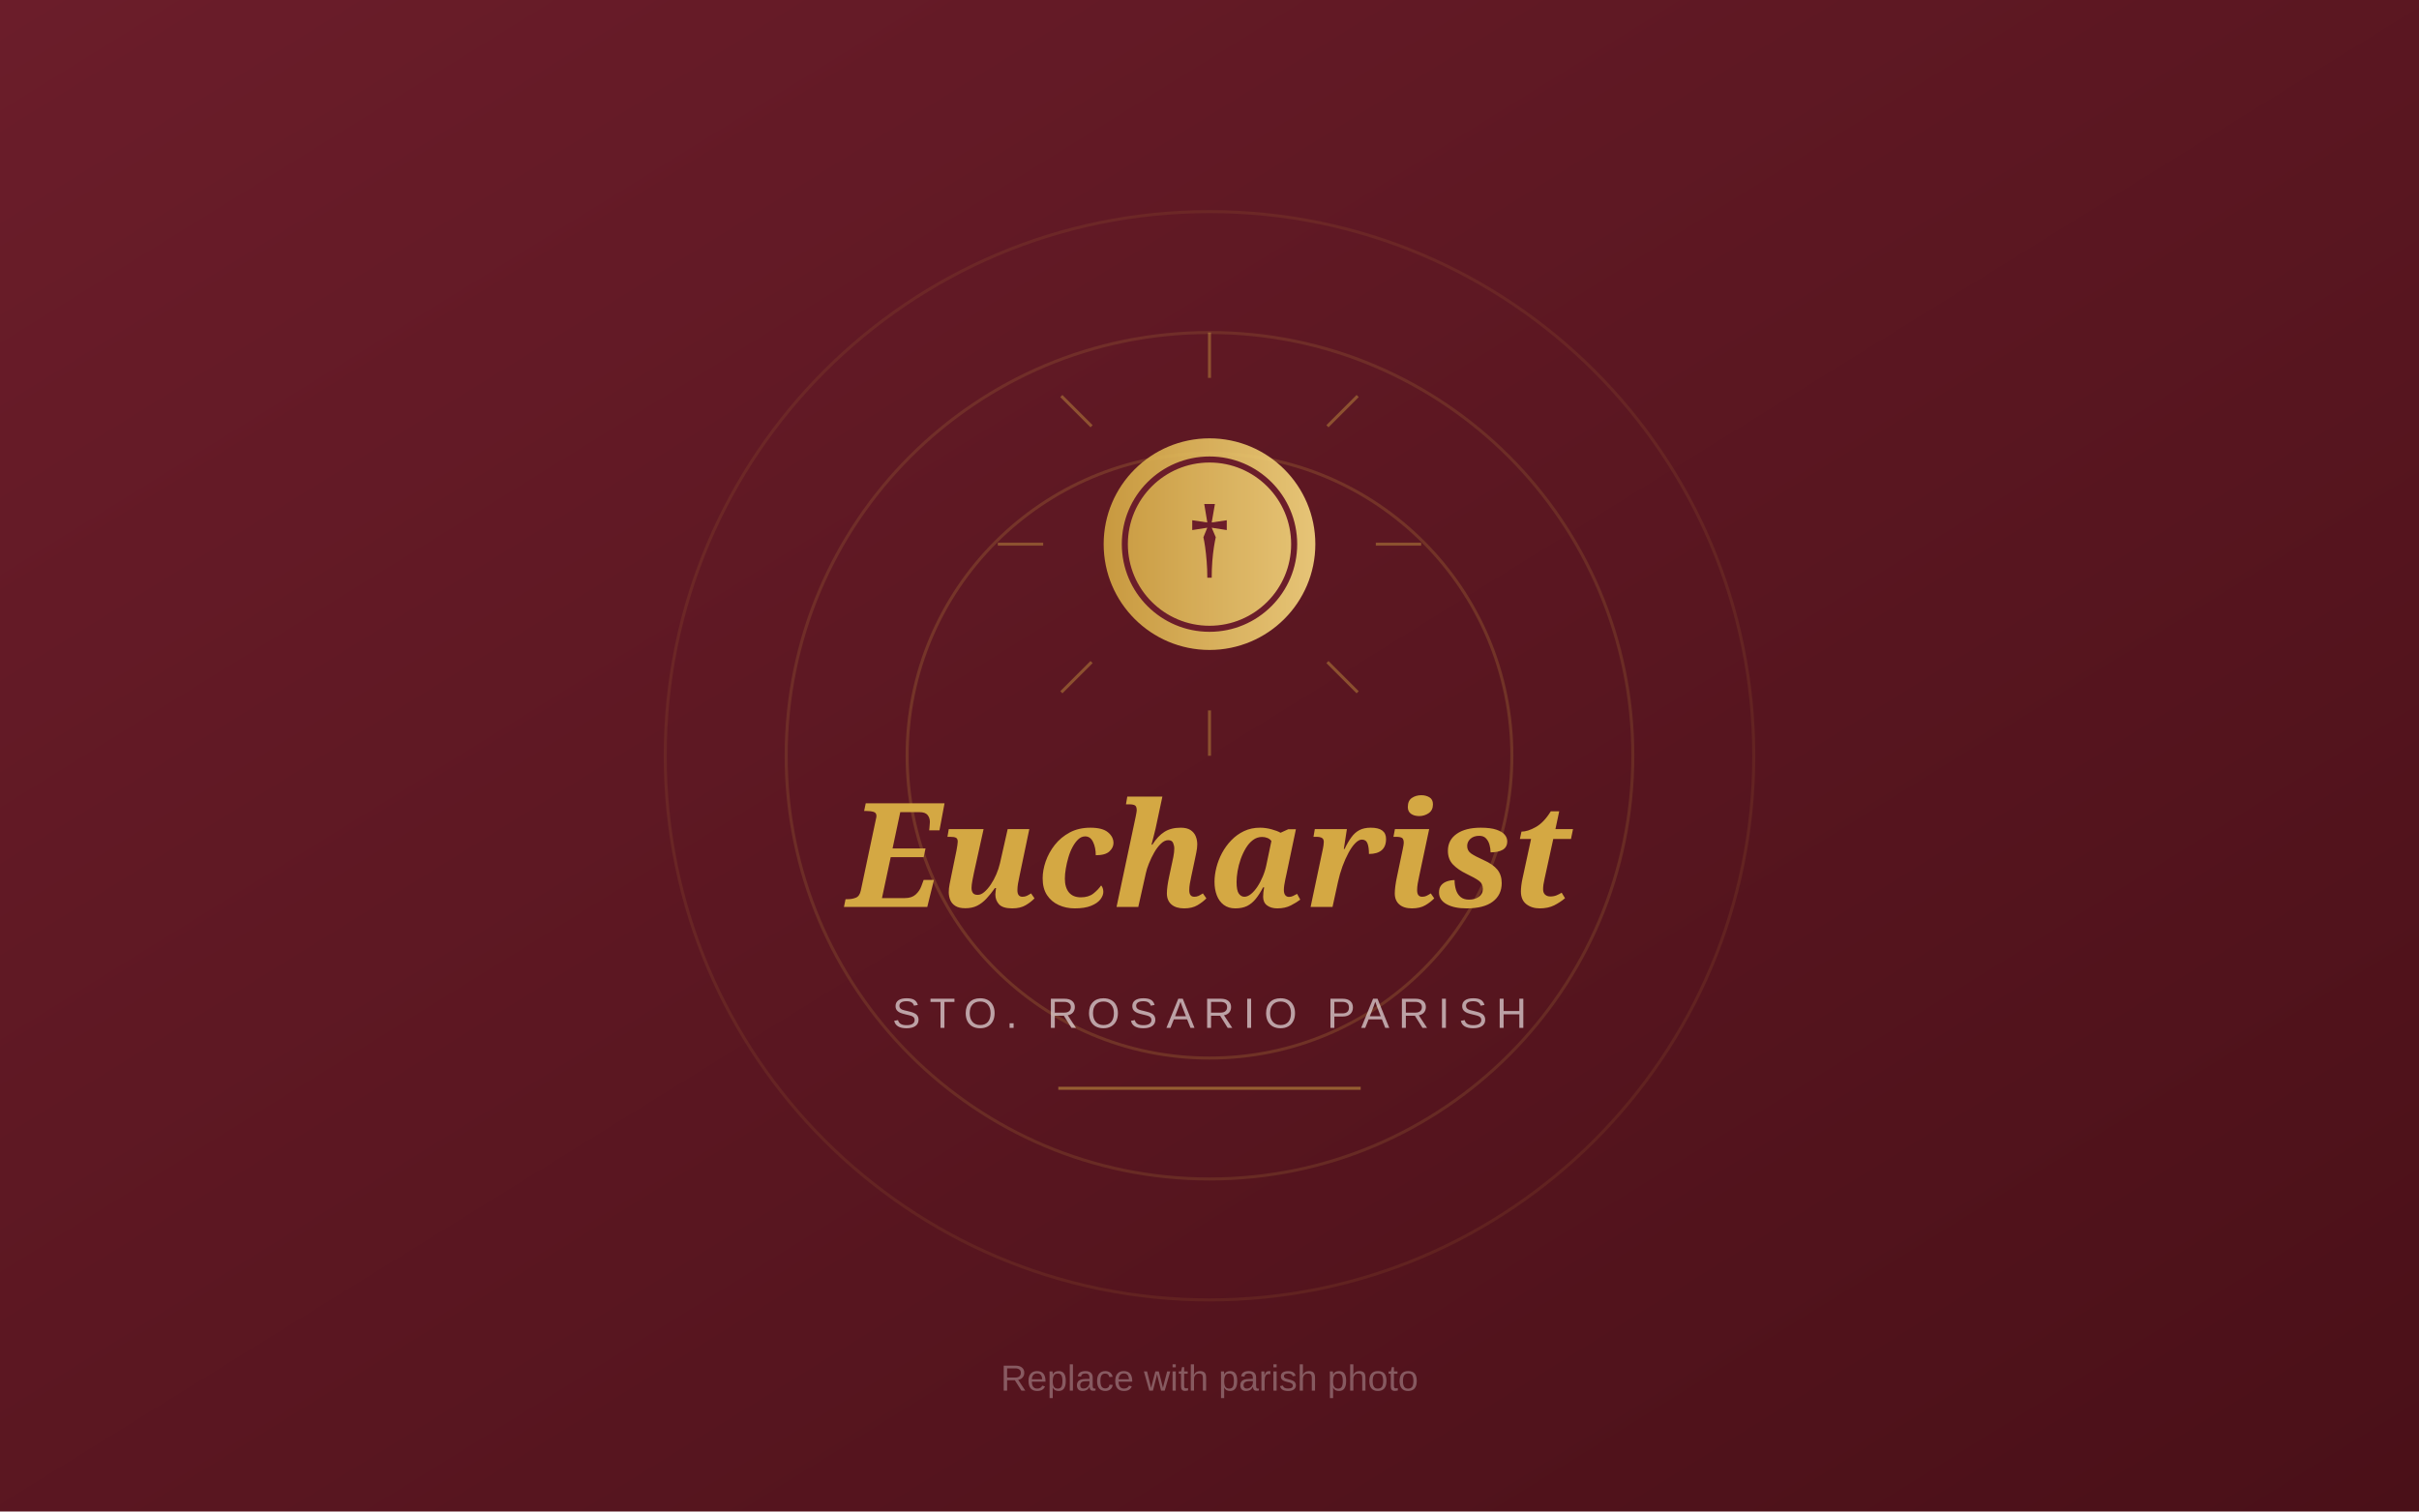
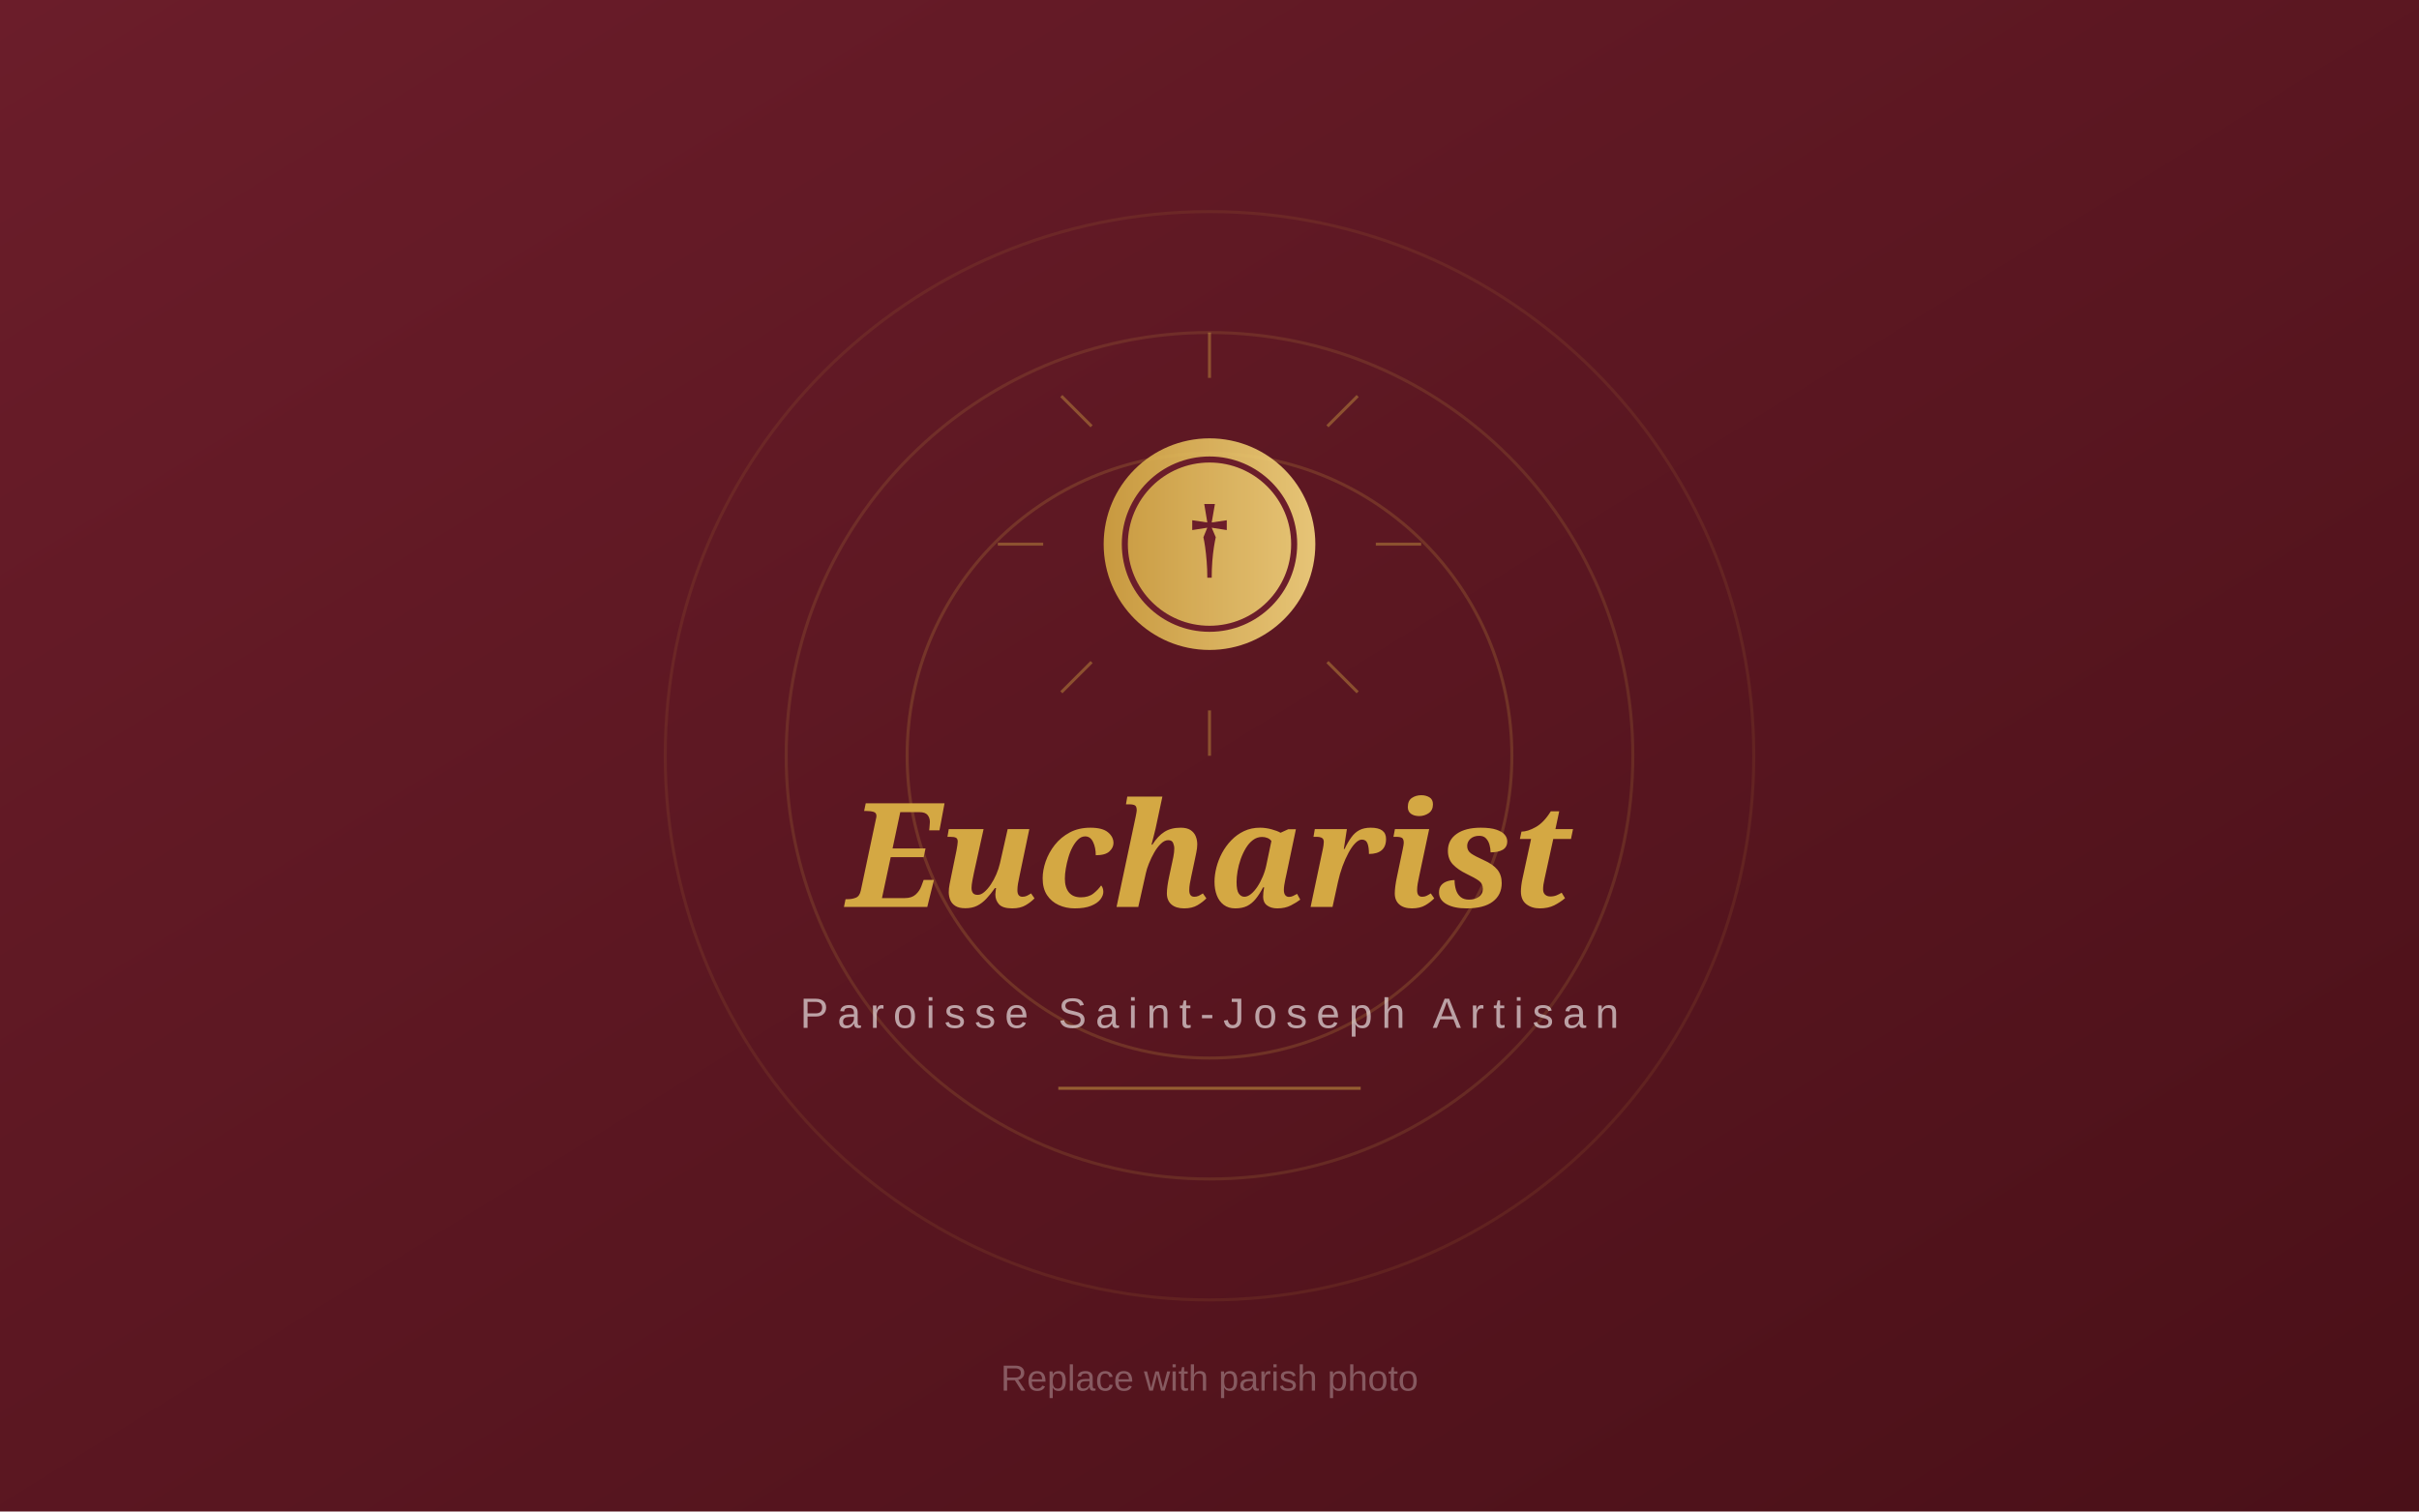
<svg xmlns="http://www.w3.org/2000/svg" width="800" height="500" viewBox="0 0 800 500">
  <defs>
    <linearGradient id="bg" x1="0%" y1="0%" x2="100%" y2="100%">
      <stop offset="0%" style="stop-color:#6B1D2A;stop-opacity:1" />
      <stop offset="100%" style="stop-color:#4A1018;stop-opacity:1" />
    </linearGradient>
    <linearGradient id="gold" x1="0%" y1="0%" x2="100%" y2="0%">
      <stop offset="0%" style="stop-color:#D4A843;stop-opacity:1" />
      <stop offset="100%" style="stop-color:#F5D780;stop-opacity:1" />
    </linearGradient>
  </defs>
  <rect width="800" height="500" fill="url(#bg)" />
  <circle cx="400" cy="250" r="180" fill="none" stroke="rgba(212,168,67,0.1)" stroke-width="1" />
  <circle cx="400" cy="250" r="140" fill="none" stroke="rgba(212,168,67,0.15)" stroke-width="1" />
  <circle cx="400" cy="250" r="100" fill="none" stroke="rgba(212,168,67,0.2)" stroke-width="1" />
  <g transform="translate(400, 180)" fill="url(#gold)">
    <circle cx="0" cy="0" r="35" opacity="0.9" />
    <circle cx="0" cy="0" r="28" fill="none" stroke="#6B1D2A" stroke-width="2" />
    <text x="0" y="8" font-family="Georgia, serif" font-size="28" fill="#6B1D2A" text-anchor="middle" font-weight="bold">†</text>
  </g>
  <g transform="translate(400, 180)" stroke="#D4A843" stroke-width="1" opacity="0.4">
    <line x1="0" y1="-55" x2="0" y2="-70" />
    <line x1="39" y1="-39" x2="49" y2="-49" />
    <line x1="55" y1="0" x2="70" y2="0" />
    <line x1="39" y1="39" x2="49" y2="49" />
    <line x1="0" y1="55" x2="0" y2="70" />
    <line x1="-39" y1="39" x2="-49" y2="49" />
    <line x1="-55" y1="0" x2="-70" y2="0" />
    <line x1="-39" y1="-39" x2="-49" y2="-49" />
  </g>
  <text x="400" y="300" font-family="Georgia, serif" font-size="48" font-weight="bold" fill="#D4A843" text-anchor="middle" font-style="italic">Eucharist</text>
-   <text x="400" y="340" font-family="Arial, sans-serif" font-size="14" fill="rgba(255,255,255,0.6)" text-anchor="middle" letter-spacing="3">STO. ROSARIO PARISH</text>
+   <text x="400" y="340" font-family="Arial, sans-serif" font-size="14" fill="rgba(255,255,255,0.6)" text-anchor="middle" letter-spacing="3">Paroisse Saint-Joseph Artisan</text>
  <line x1="350" y1="360" x2="450" y2="360" stroke="#D4A843" stroke-width="1" opacity="0.5" />
  <text x="400" y="460" font-family="Arial, sans-serif" font-size="12" fill="rgba(255,255,255,0.3)" text-anchor="middle">Replace with parish photo</text>
</svg>
